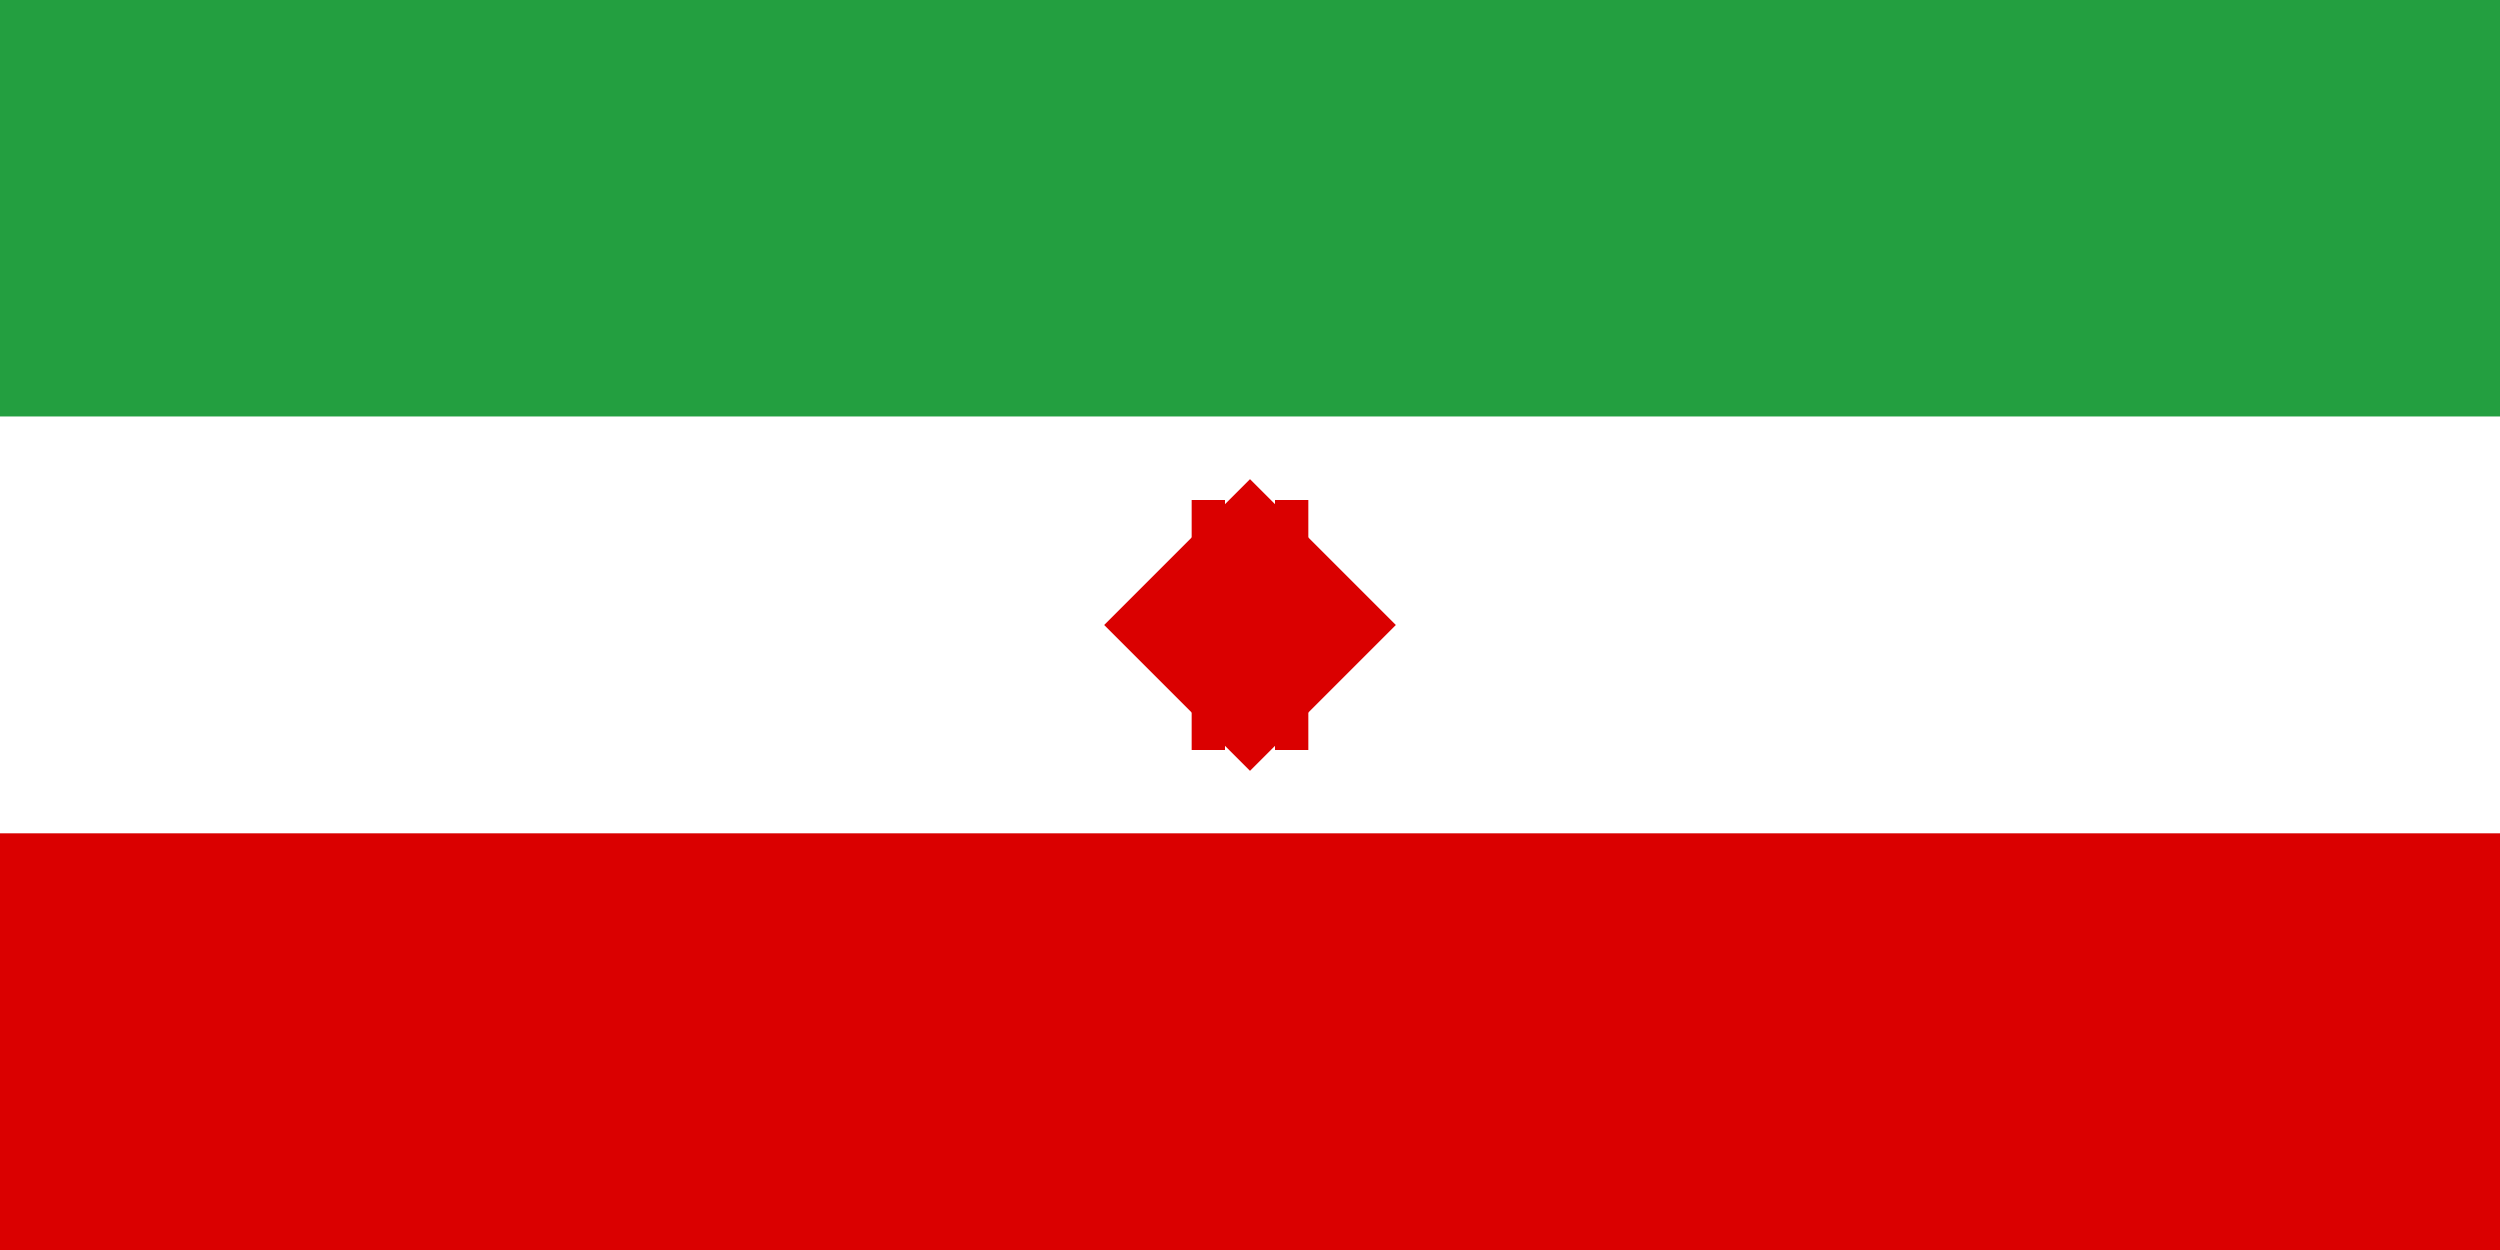
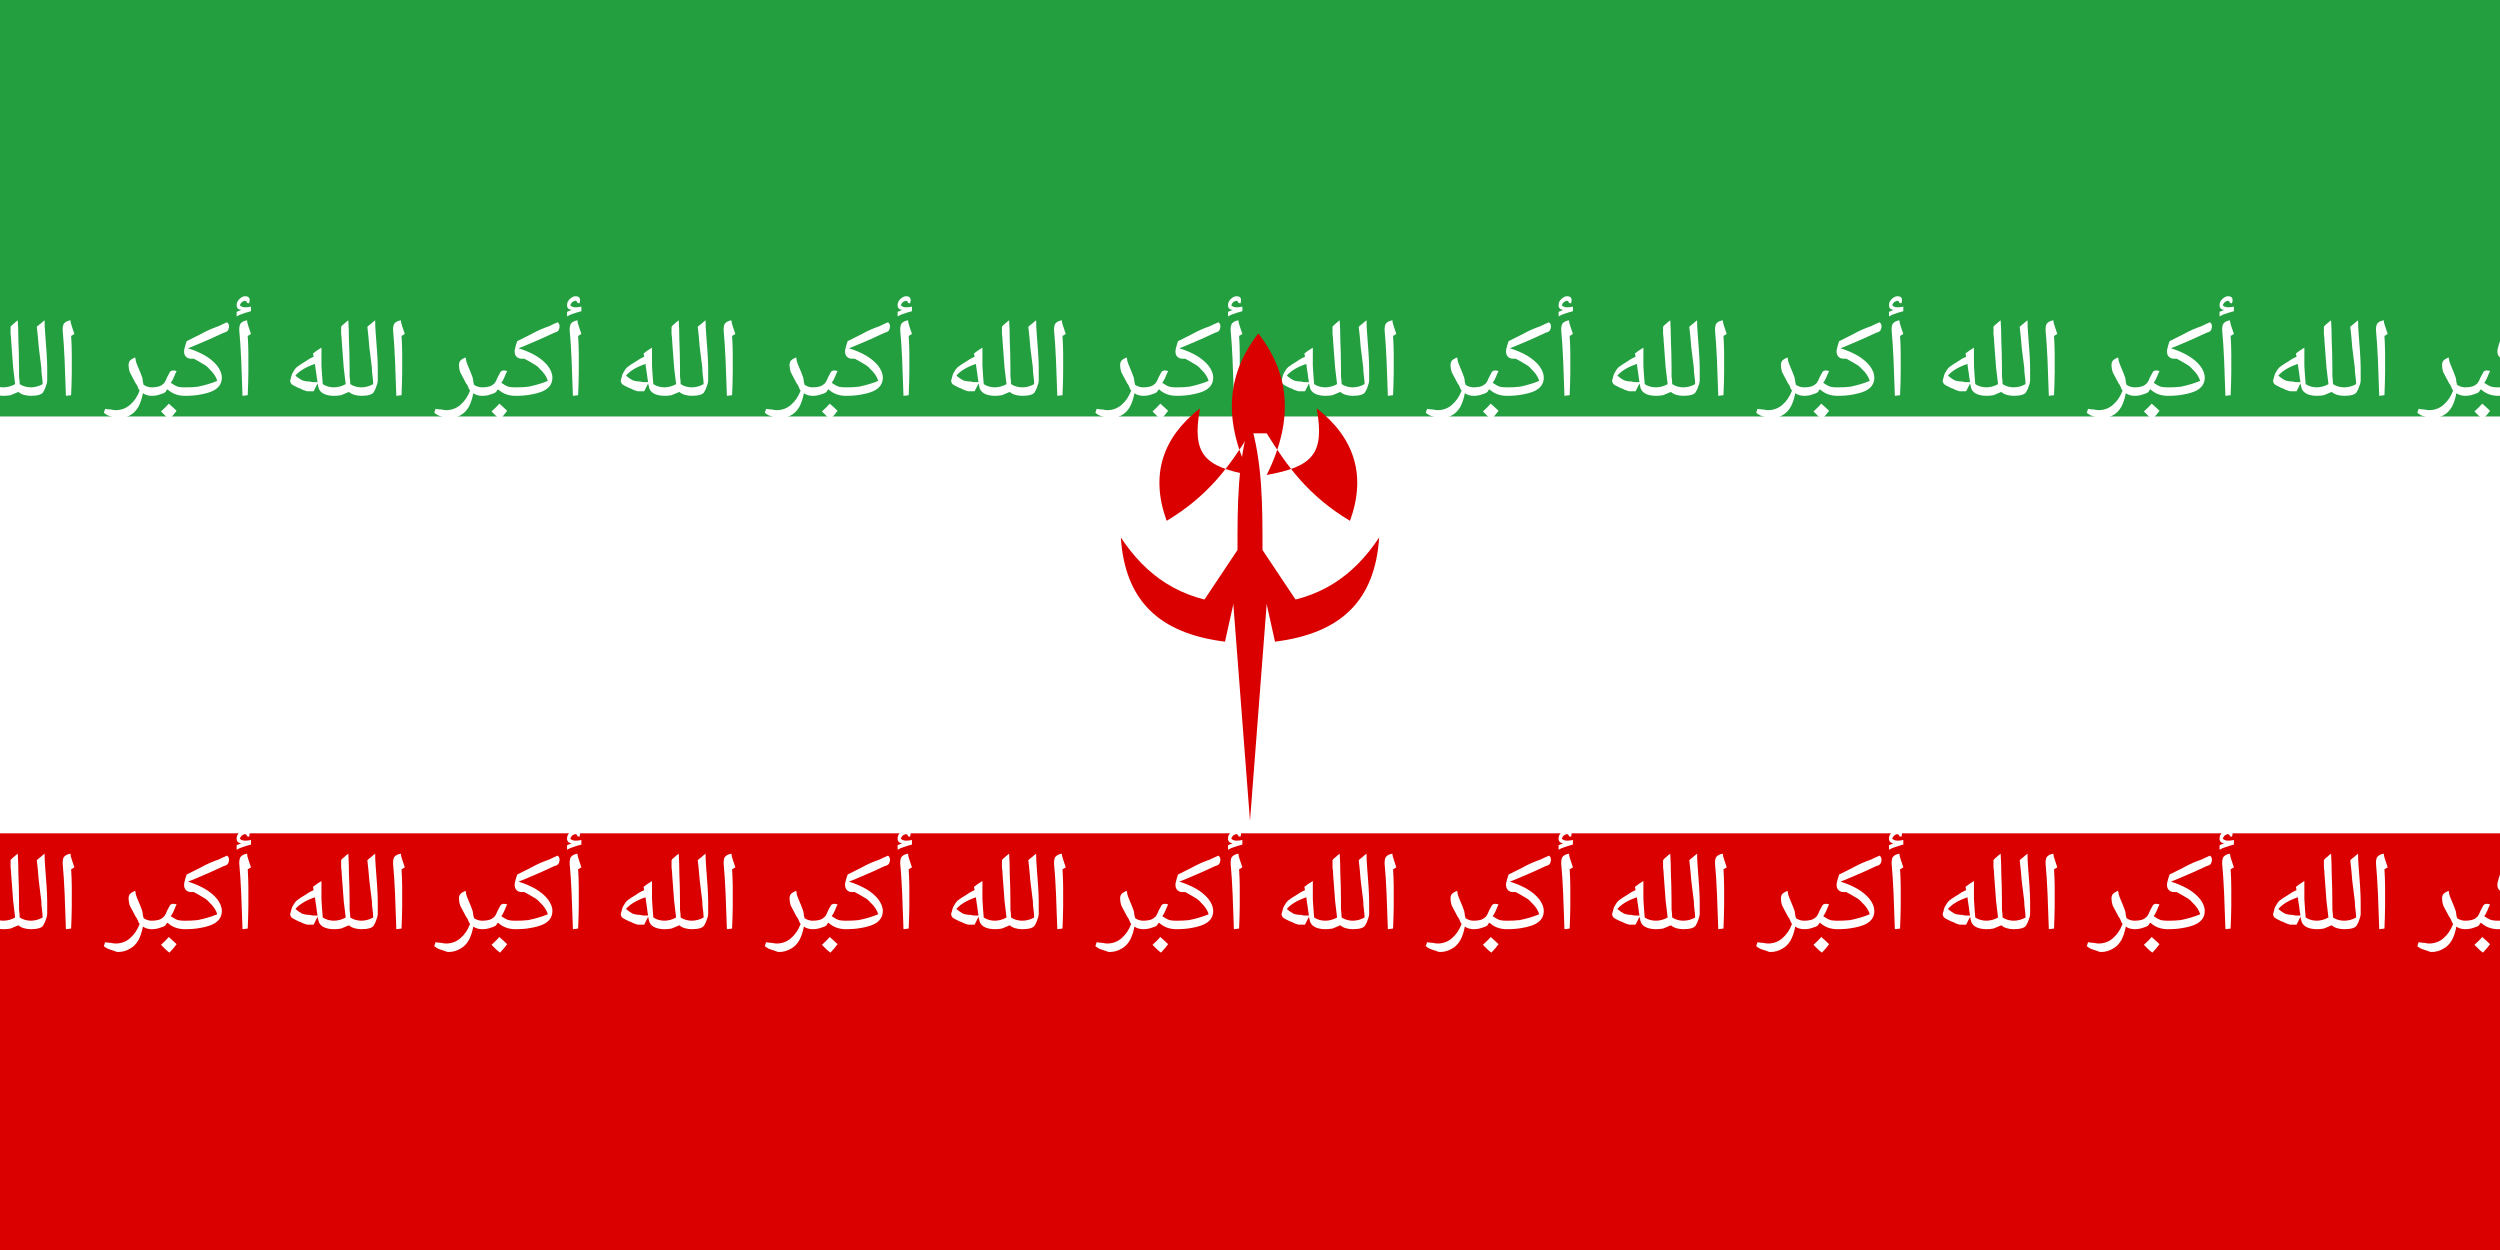
<svg xmlns="http://www.w3.org/2000/svg" viewBox="0 0 60 30">
  <path fill="#239f40" d="M0 0h60v10H0z" />
  <path fill="#fff" d="M0 10h60v10H0z" />
  <path fill="#da0000" d="M0 20h60v10H0z" />
-   <path fill="#da0000" d="M30 11.5 26.5 15l3.5 3.5 3.5-3.5z" />
-   <path fill="none" stroke="#da0000" stroke-width=".8" d="M29 12v6m2-6v6" />
+   <g fill="#fff" font-family="Noto Naskh Arabic, Noto Sans Arabic, sans-serif" font-size="2.7" text-anchor="middle" direction="rtl">
+     <text x="30" y="9.5" textLength="55" lengthAdjust="spacingAndGlyphs">الله أكبر الله أكبر الله أكبر الله أكبر الله أكبر الله أكبر الله أكبر الله أكبر الله أكبر الله أكبر الله أكبر</text>
+     <text x="30" y="22.3" textLength="55" lengthAdjust="spacingAndGlyphs">الله أكبر الله أكبر الله أكبر الله أكبر الله أكبر الله أكبر الله أكبر الله أكبر الله أكبر الله أكبر الله أكبر</text>
+   </g>
+   <path fill="#da0000" d="M30 10.4c-.5.8-1 1.5-2 2.1-.4-1.1-.1-2 .8-2.7-.2 1.1.1 1.4 1.2 1.6-.7-1.4-.5-2.5.2-3.4.7.9.9 2 .2 3.4 1.1-.2 1.4-.5 1.2-1.6.9.7 1.2 1.6.8 2.7-1-.6-1.5-1.3-2-2.1z" />
+   <path fill="#da0000" d="M30 10.1c-.3 1-.3 2-.3 3.1l-1.2 1.8 1.1-.5.4 5.2.4-5.2 1.1.5-1.2-1.8c0-1.1 0-2.1-.3-3.1z" />
+   <path fill="#da0000" d="M29.6 14.5c-1.3-.1-2.1-.7-2.7-1.6.1 1.5.9 2.3 2.5 2.5l.2-.9zm.8 0c1.3-.1 2.1-.7 2.7-1.6-.1 1.5-.9 2.3-2.5 2.5l-.2-.9z" />
</svg>
